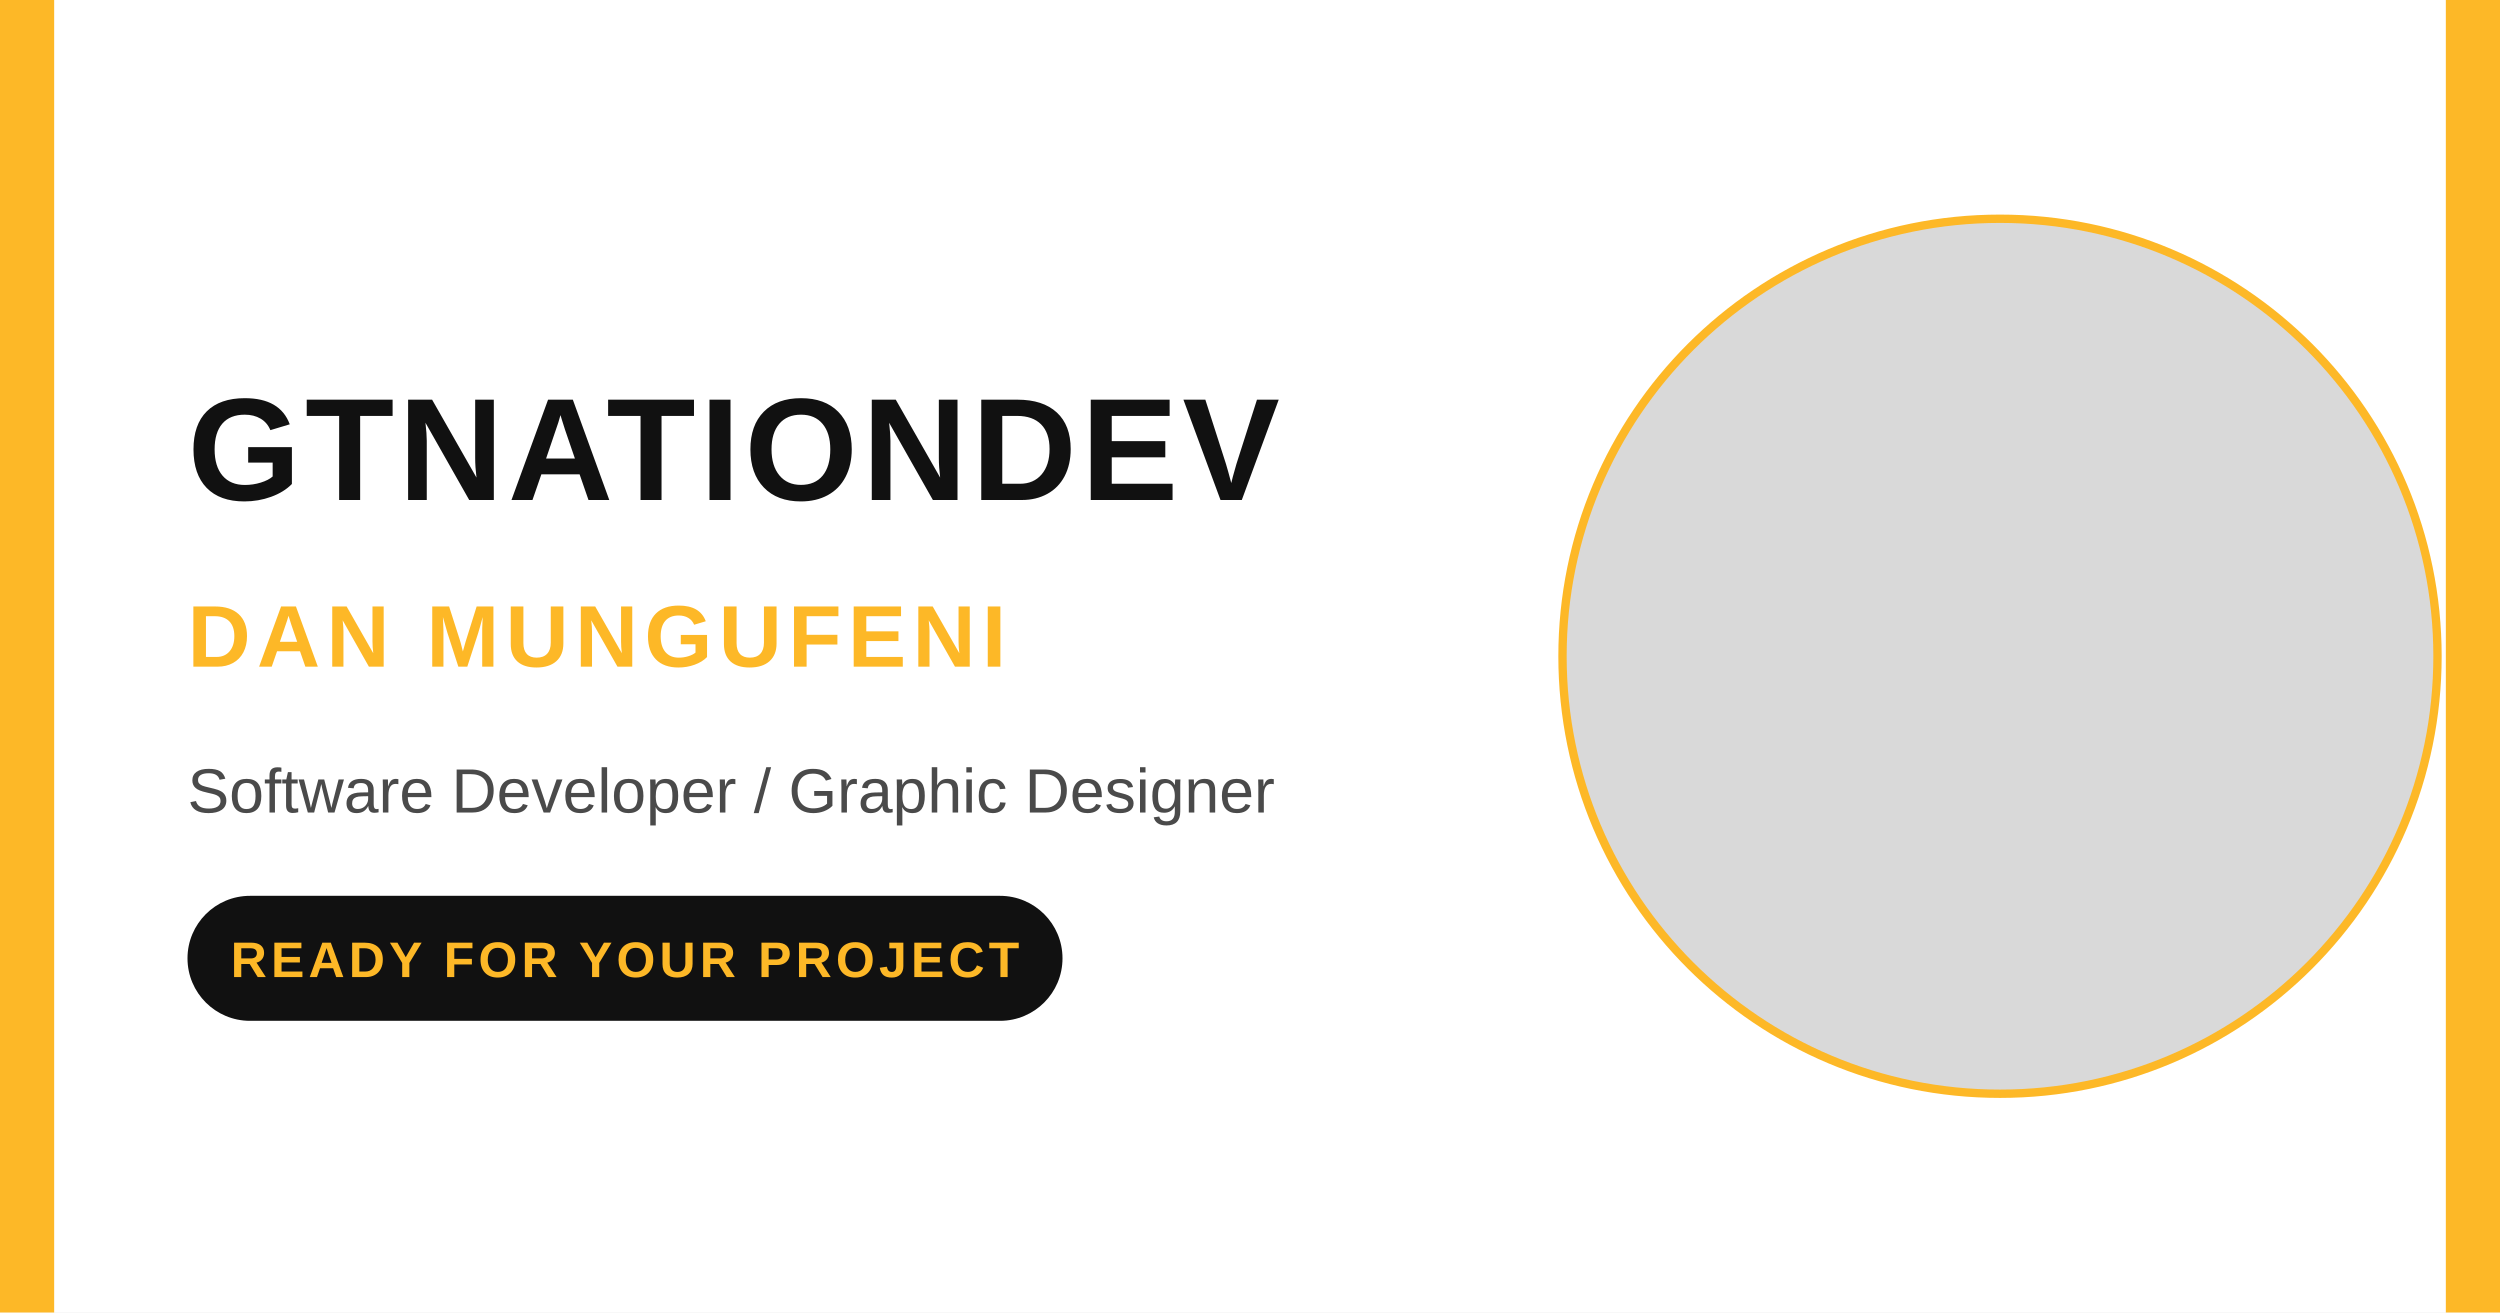
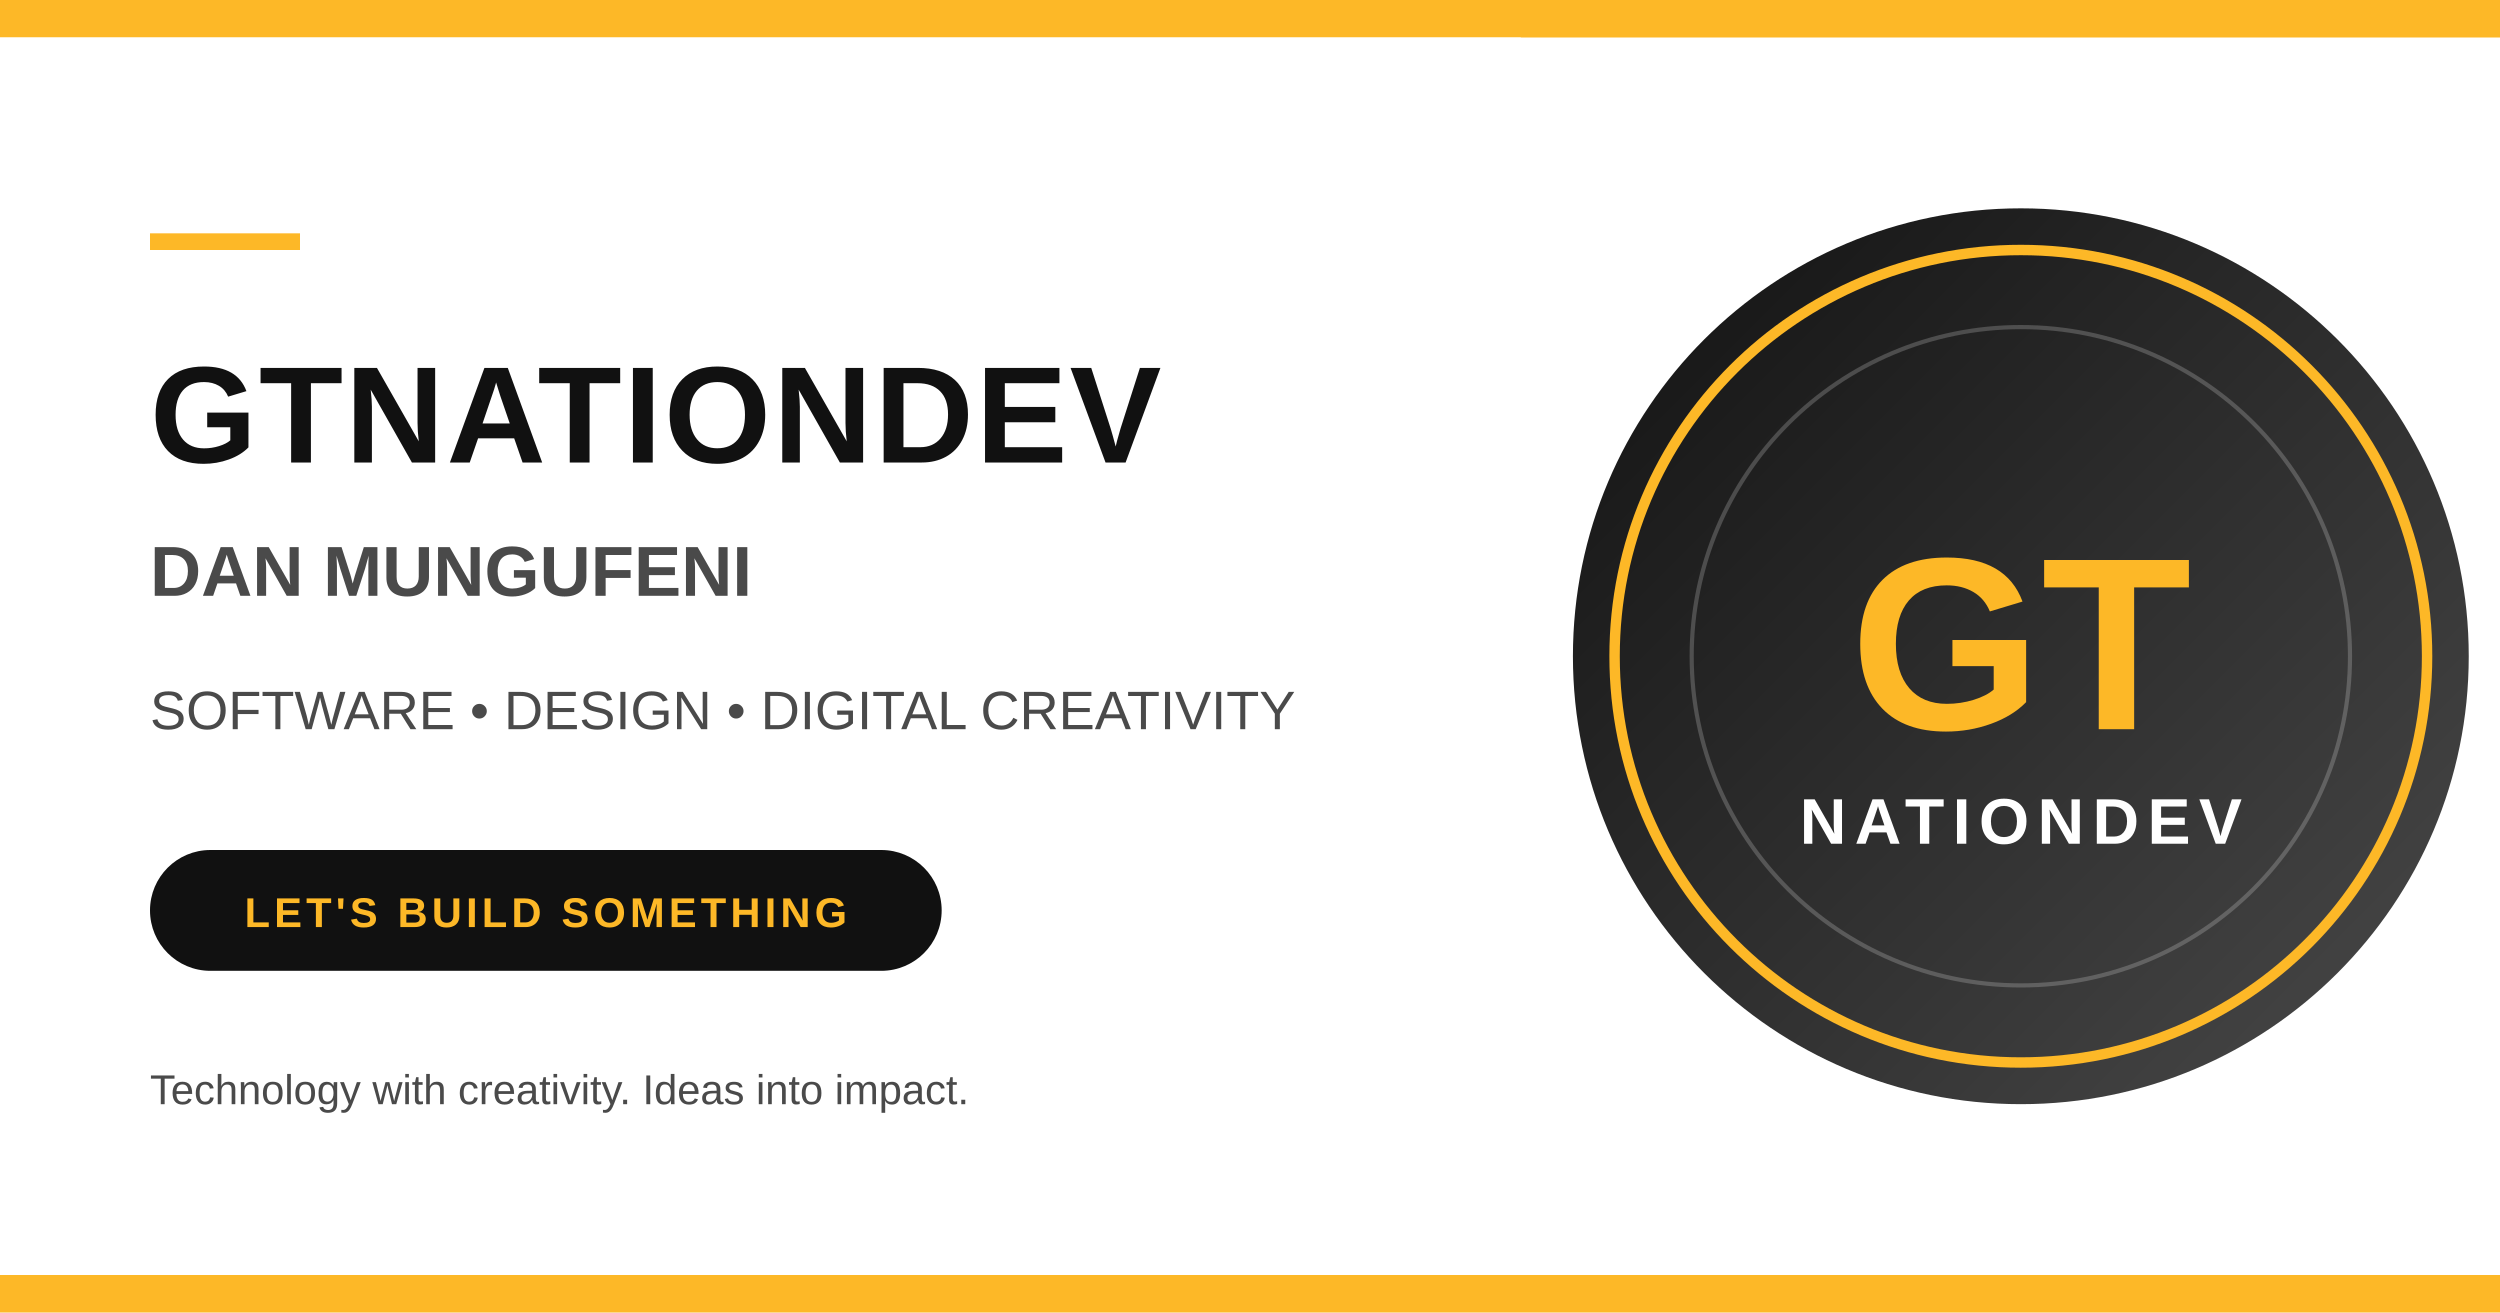
<svg xmlns="http://www.w3.org/2000/svg" viewBox="0 0 1200 630" role="img" aria-label="GTNationDEV social share cover">
+   <defs>
+     <linearGradient id="bg" x1="0" y1="0" x2="1" y2="1">
+       <stop stop-color="#111111" />
+       <stop offset="1" stop-color="#4A4A4A" />
+     </linearGradient>
+   </defs>
  <rect width="1200" height="630" fill="#FFFFFF" />
-   <rect x="0" y="0" width="26" height="630" fill="#FDB827" />
-   <rect x="1174" y="0" width="26" height="630" fill="#FDB827" />
-   <circle cx="960" cy="315" r="210" fill="#D9D9D9" />
-   <circle cx="960" cy="315" r="210" fill="none" stroke="#FDB827" stroke-width="4" />
-   <text x="90" y="240" font-family="Arial Black, Arial, sans-serif" font-size="70" font-weight="900" fill="#111111" letter-spacing="2">GTNATIONDEV</text>
-   <text x="90" y="320" font-family="Arial, sans-serif" font-size="42" font-weight="700" fill="#FDB827" letter-spacing="3">DAN MUNGUFENI</text>
-   <text x="90" y="390" font-family="Arial, sans-serif" font-size="30" fill="#4A4A4A">Software Developer / Graphic Designer</text>
-   <rect x="90" y="430" width="420" height="60" rx="30" fill="#111111" />
-   <text x="300" y="469" text-anchor="middle" font-family="Arial, sans-serif" font-size="24" font-weight="700" fill="#FDB827" letter-spacing="2">READY FOR YOUR PROJECT</text>
+   <rect width="1200" height="18" fill="#FDB827" />
+   <rect y="612" width="1200" height="18" fill="#FDB827" />
+   <rect x="0" y="18" width="730" height="594" fill="#FFFFFF" />
+   <circle cx="970" cy="315" r="215" fill="url(#bg)" />
+   <circle cx="970" cy="315" r="195" fill="none" stroke="#FDB827" stroke-width="5" />
+   <circle cx="970" cy="315" r="158" fill="none" stroke="#FFFFFF" stroke-opacity=".2" stroke-width="2" />
+   <text x="970" y="350" text-anchor="middle" font-family="Arial Black,Arial,sans-serif" font-size="118" font-weight="900" fill="#FDB827">GT</text>
+   <text x="970" y="405" text-anchor="middle" font-family="Arial Black,Arial,sans-serif" font-size="31" font-weight="900" letter-spacing="4" fill="#FFFFFF">NATIONDEV</text>
+   <rect x="72" y="112" width="72" height="8" fill="#FDB827" />
+   <text x="72" y="222" font-family="Arial Black,Arial,sans-serif" font-size="66" font-weight="900" fill="#111111" letter-spacing="1">GTNATIONDEV</text>
+   <text x="72" y="286" font-family="Arial,sans-serif" font-size="34" font-weight="700" fill="#4A4A4A">DAN MUNGUFENI</text>
+   <text x="72" y="350" font-family="Arial,sans-serif" font-size="26" fill="#4A4A4A">SOFTWARE • DESIGN • DIGITAL CREATIVITY</text>
+   <rect x="72" y="408" width="380" height="58" rx="29" fill="#111111" />
+   <text x="262" y="445" text-anchor="middle" font-family="Arial,sans-serif" font-size="20" font-weight="700" letter-spacing="2" fill="#FDB827">LET'S BUILD SOMETHING</text>
+   <text x="72" y="530" font-family="Arial,sans-serif" font-size="20" fill="#4A4A4A">Technology with creativity. Ideas into impact.</text>
</svg>
